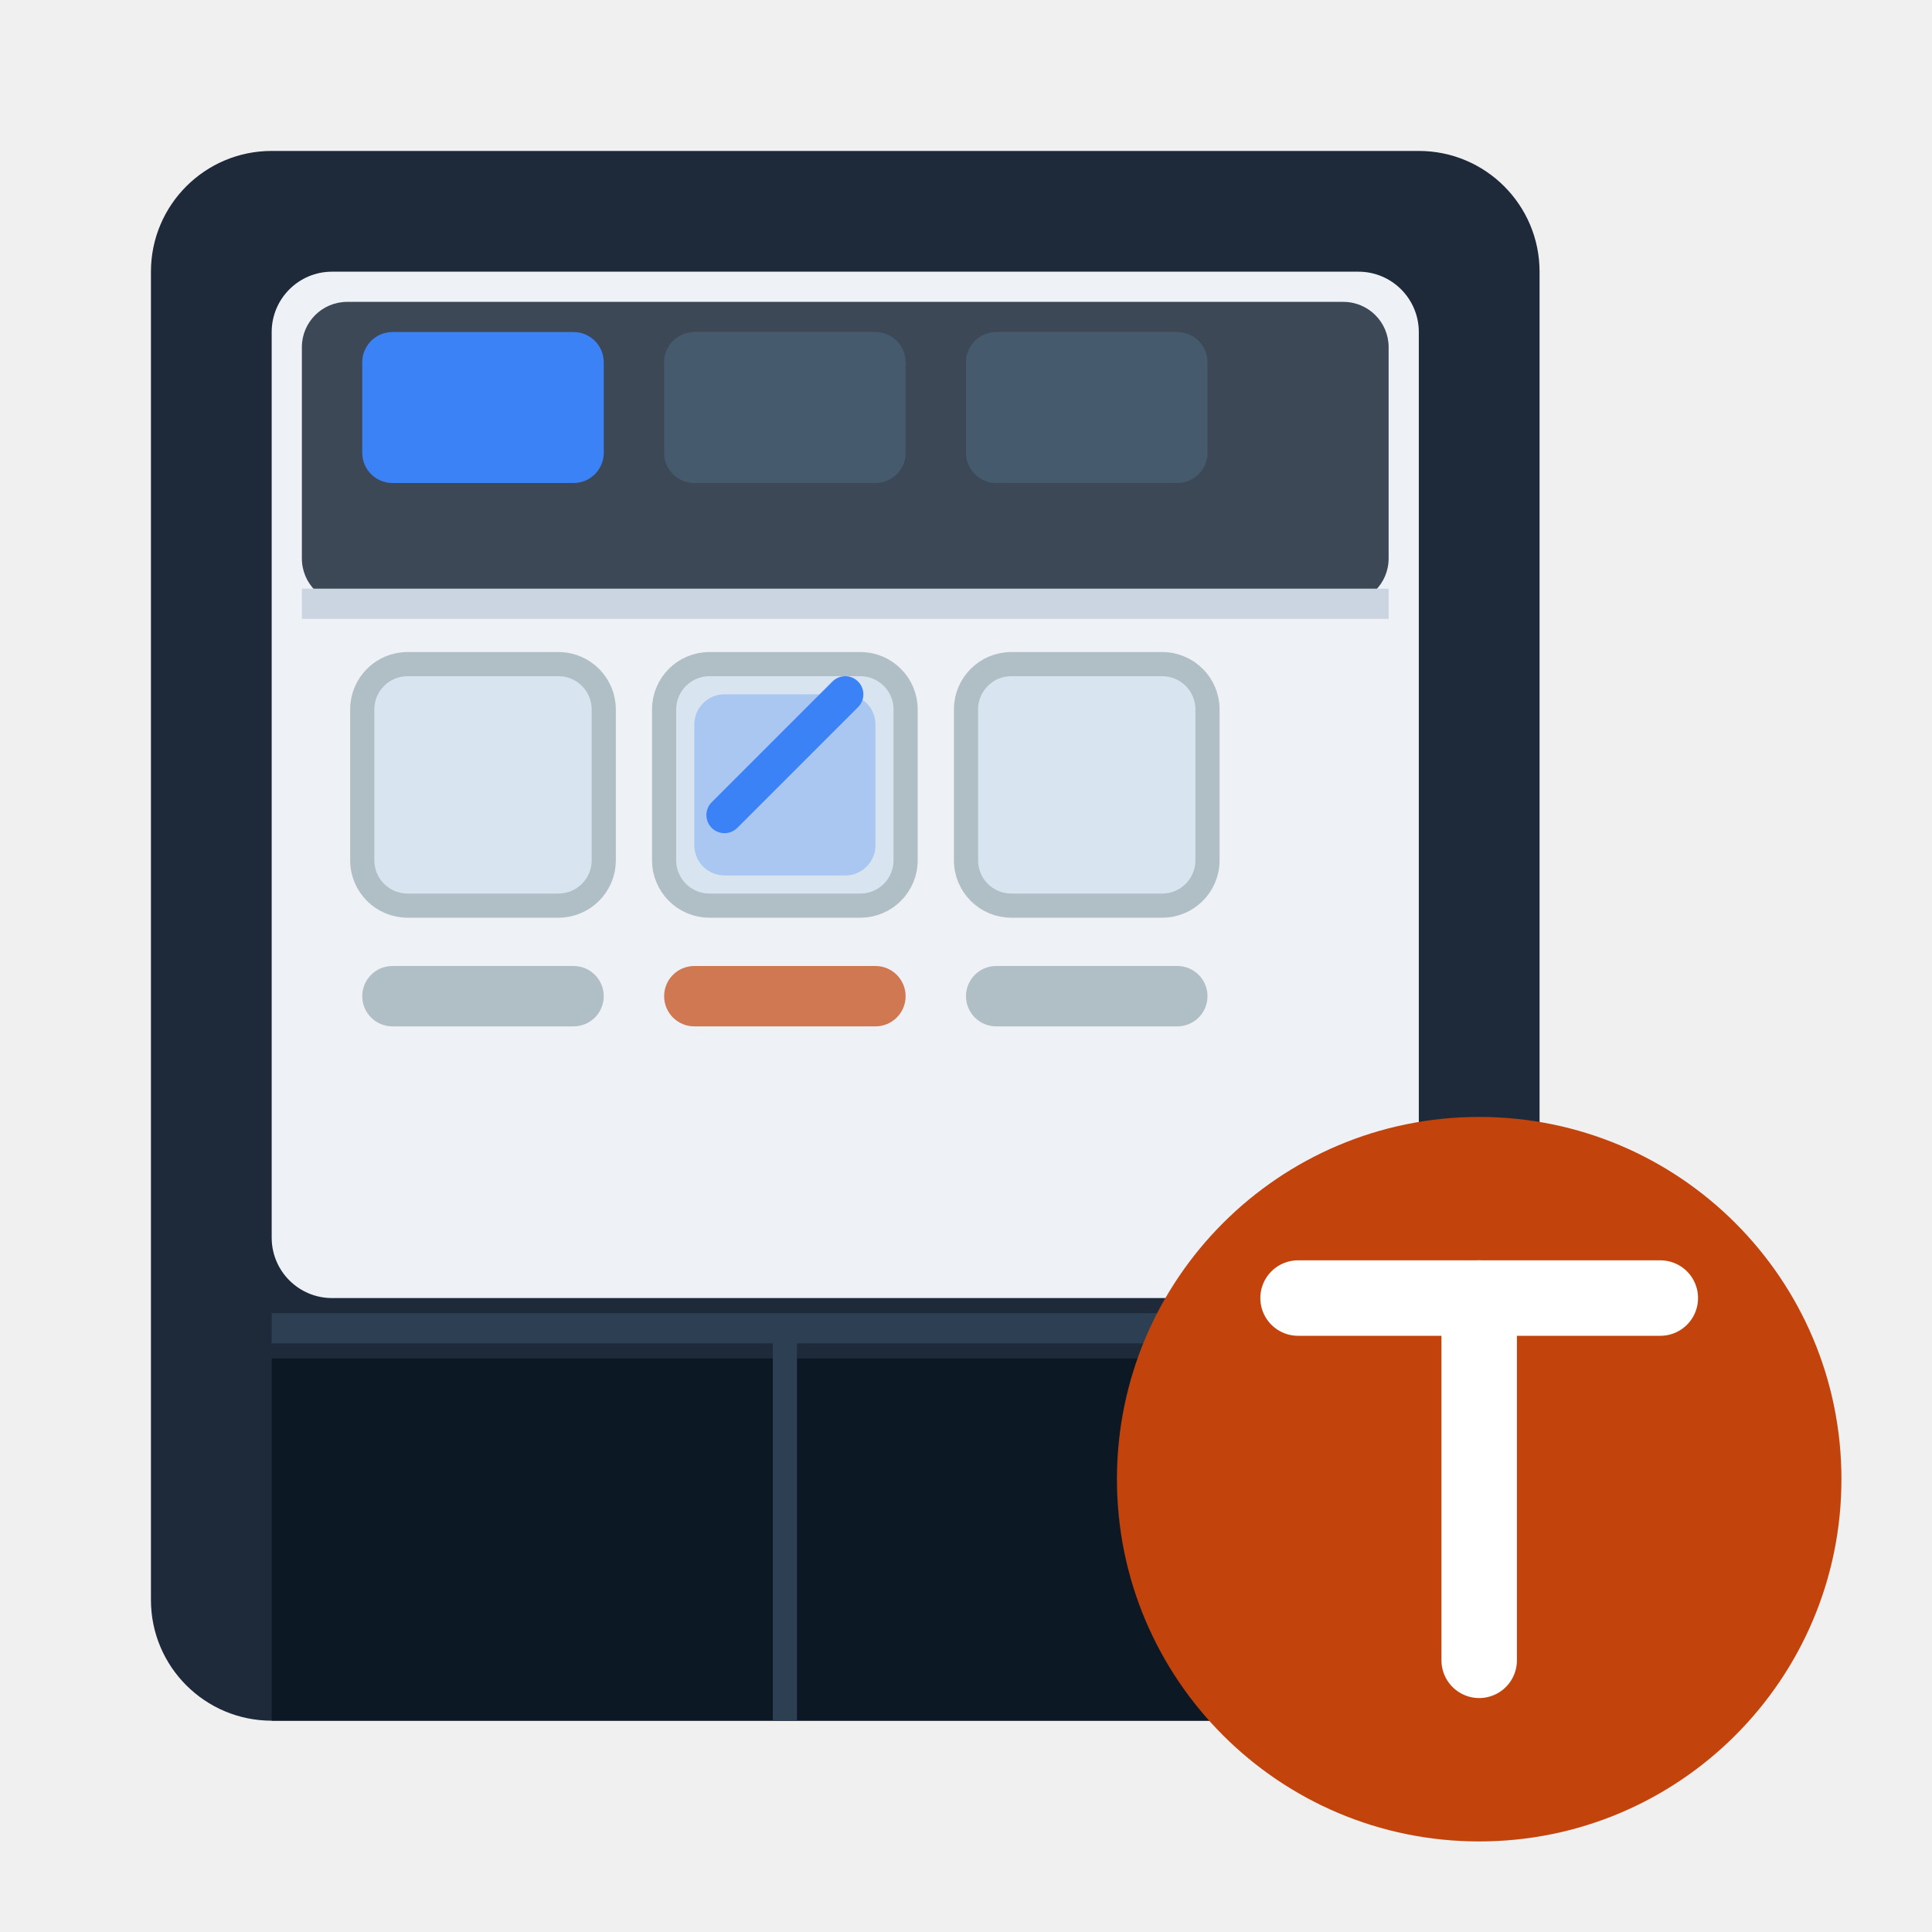
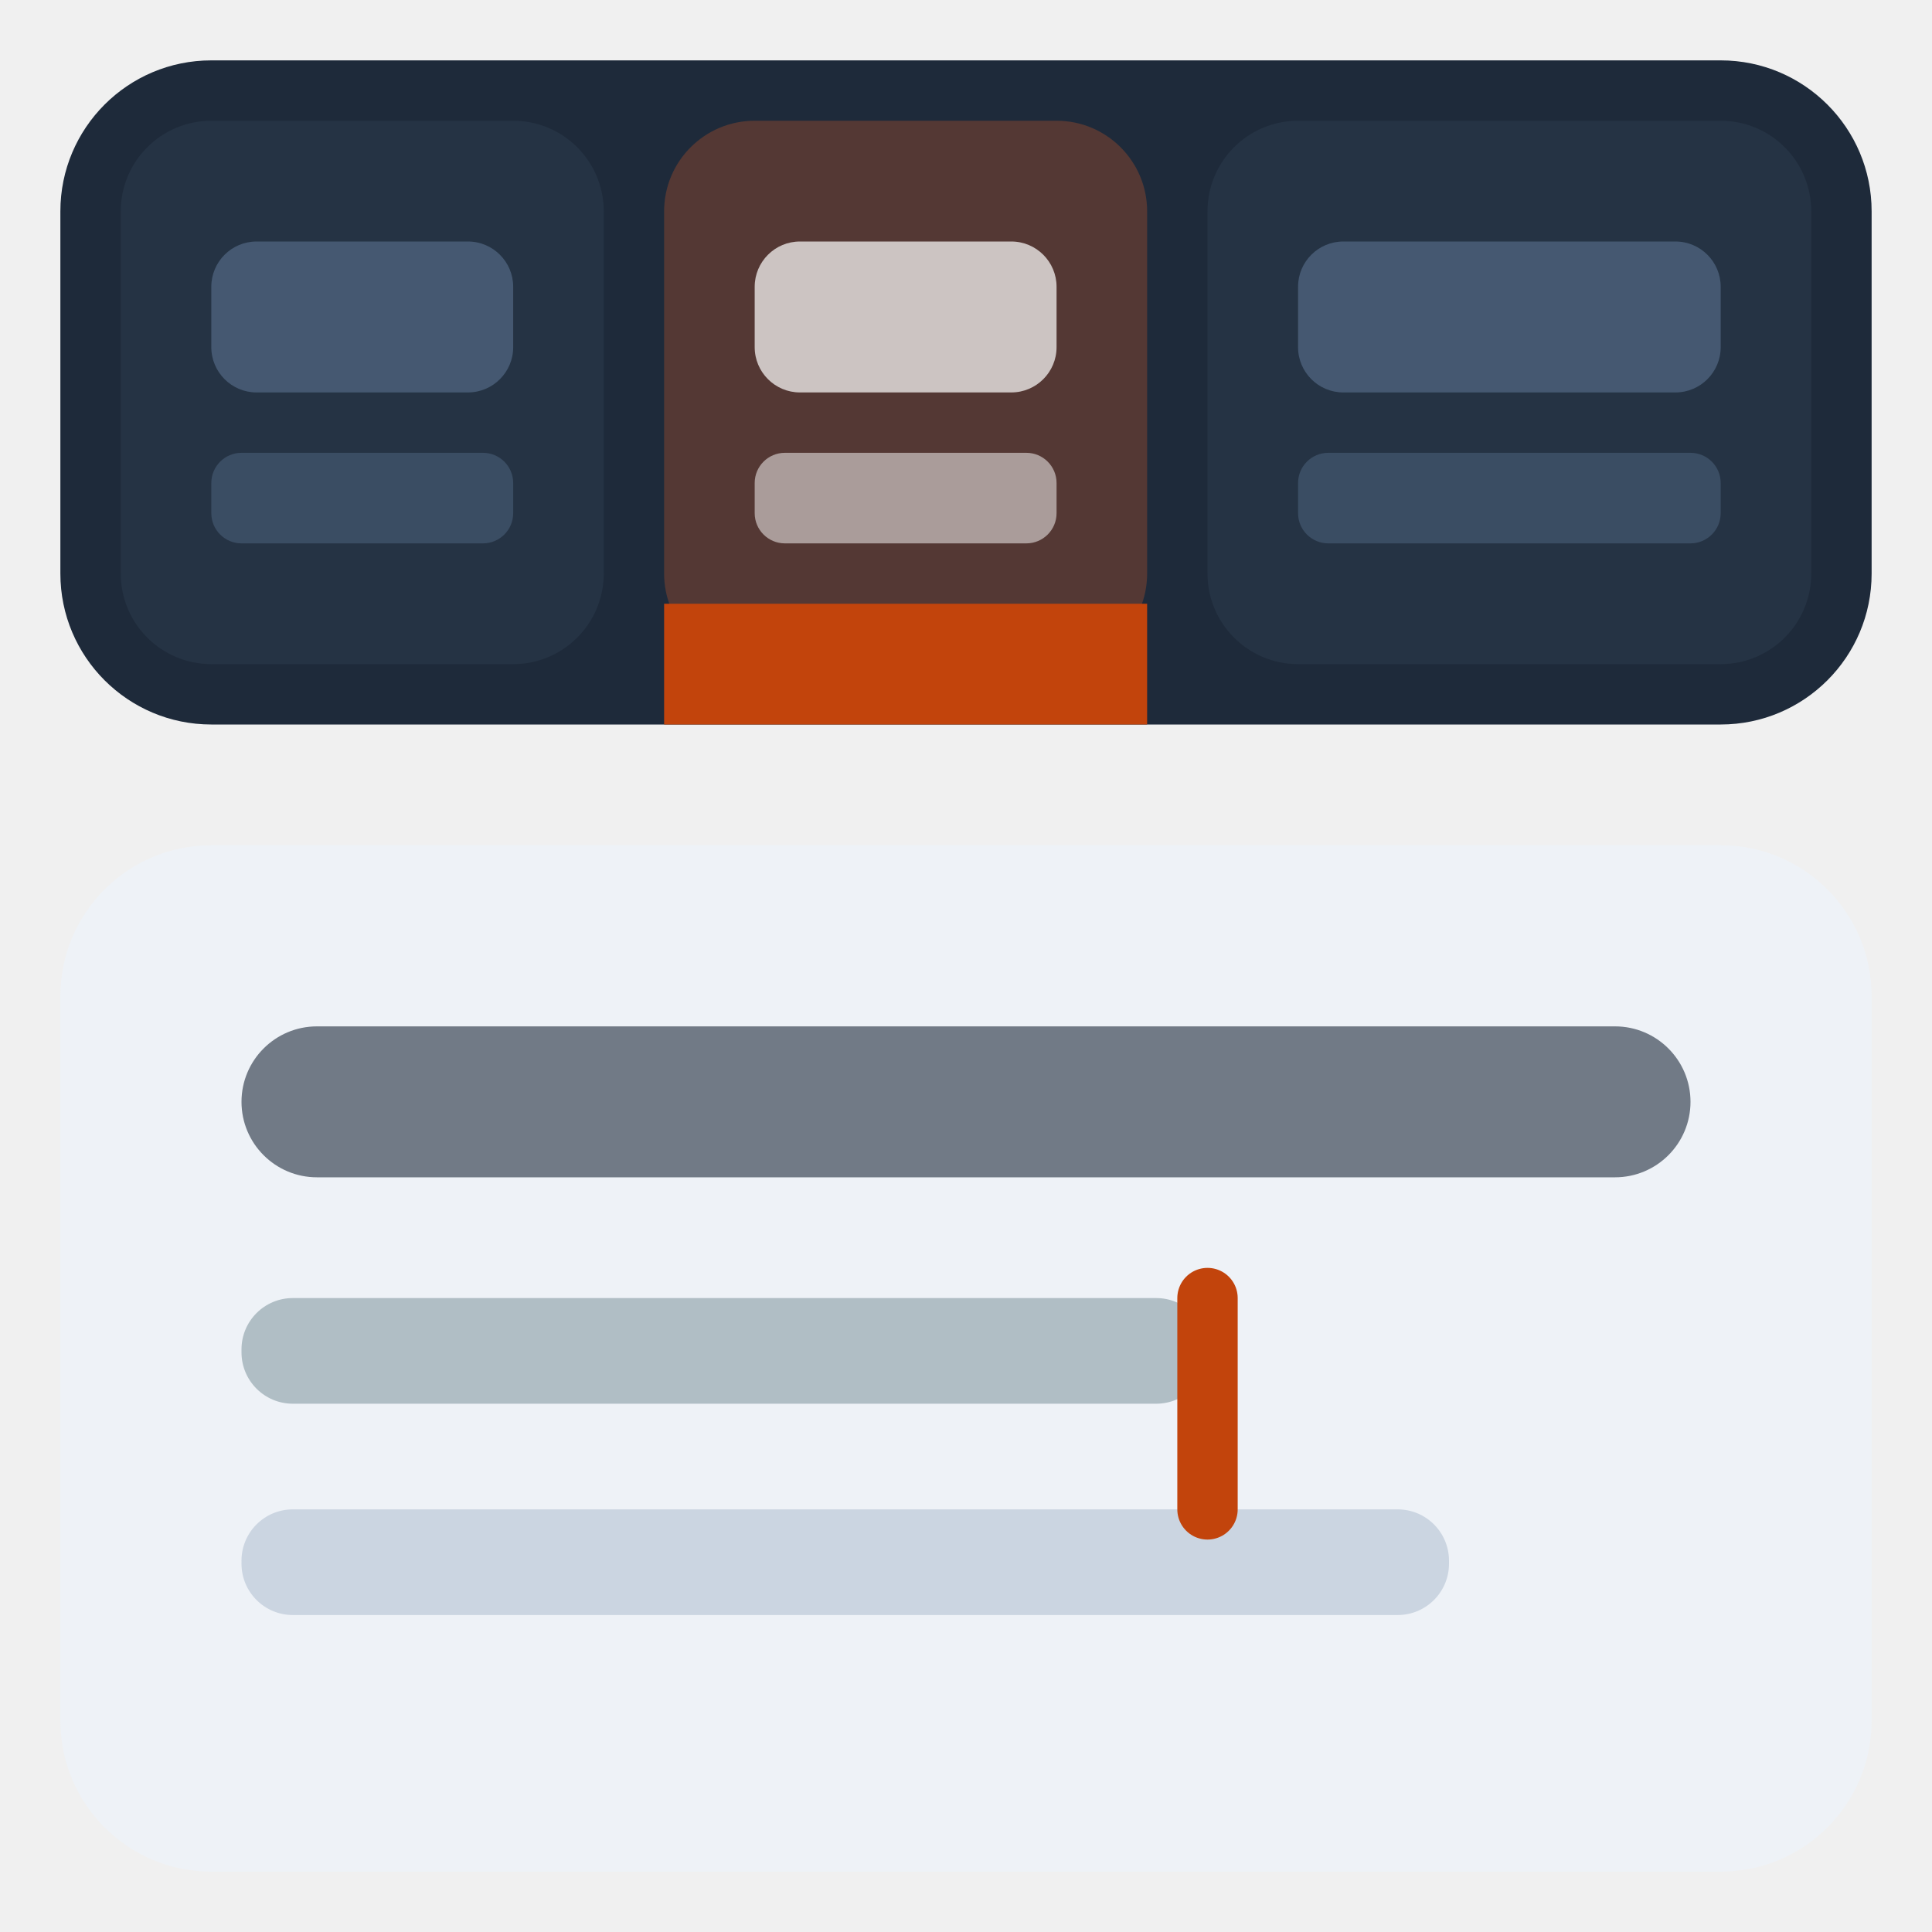
<svg xmlns="http://www.w3.org/2000/svg" viewBox="0 0 64 64">
-   <rect x="5" y="5" width="46" height="52" rx="4" fill="#1E2A3A" />
-   <rect x="9" y="9" width="38" height="34" rx="2" fill="#EEF2F7" />
-   <rect x="10" y="10" width="36" height="10" rx="1.5" fill="#1E2A3A" opacity="0.85" />
-   <rect x="12" y="11" width="8" height="5" rx="1" fill="#3B82F6" />
-   <rect x="22" y="11" width="8" height="5" rx="1" fill="#4A6278" opacity="0.7" />
-   <rect x="32" y="11" width="8" height="5" rx="1" fill="#4A6278" opacity="0.7" />
-   <line x1="10" y1="20" x2="46" y2="20" stroke="#CBD5E1" stroke-width="1" />
-   <rect x="12" y="22" width="8" height="8" rx="1.5" fill="#D8E4EF" stroke="#B0BEC5" stroke-width="0.8" />
-   <rect x="22" y="22" width="8" height="8" rx="1.5" fill="#D8E4EF" stroke="#B0BEC5" stroke-width="0.8" />
-   <rect x="32" y="22" width="8" height="8" rx="1.5" fill="#D8E4EF" stroke="#B0BEC5" stroke-width="0.8" />
-   <rect x="12" y="32" width="8" height="2" rx="1" fill="#B0BEC5" />
-   <rect x="22" y="32" width="8" height="2" rx="1" fill="#C2440C" opacity="0.7" />
-   <rect x="32" y="32" width="8" height="2" rx="1" fill="#B0BEC5" />
-   <rect x="23" y="23" width="6" height="6" rx="1" fill="#3B82F6" opacity="0.3" />
-   <line x1="24" y1="27" x2="28" y2="23" stroke="#3B82F6" stroke-width="1.2" stroke-linecap="round" />
-   <line x1="9" y1="44" x2="47" y2="44" stroke="#2D3F52" stroke-width="1" />
-   <rect x="9" y="45" width="38" height="12" fill="#0D1825" />
-   <line x1="26" y1="44" x2="26" y2="57" stroke="#2D3F52" stroke-width="0.8" />
-   <circle cx="49" cy="49" r="12" fill="#C2440C" />
-   <line x1="43" y1="43" x2="55" y2="43" stroke="white" stroke-width="2.5" stroke-linecap="round" />
-   <line x1="49" y1="43" x2="49" y2="55" stroke="white" stroke-width="2.5" stroke-linecap="round" />
+   <rect x="2" y="2" width="60" height="22" rx="5" fill="#1E2A3A" />
+   <rect x="4" y="4" width="16" height="18" rx="3" fill="#253344" />
+   <rect x="22" y="4" width="16" height="18" rx="3" fill="#253344" />
+   <rect x="40" y="4" width="20" height="18" rx="3" fill="#253344" />
+   <rect x="22" y="4" width="16" height="18" rx="3" fill="#C2440C" opacity="0.3" />
+   <rect x="22" y="20" width="16" height="4" rx="0" fill="#C2440C" />
+   <rect x="7" y="8" width="10" height="5" rx="1.5" fill="#5A7290" opacity="0.6" />
+   <rect x="7" y="15" width="10" height="3" rx="1" fill="#5A7290" opacity="0.4" />
+   <rect x="25" y="8" width="10" height="5" rx="1.5" fill="white" opacity="0.7" />
+   <rect x="25" y="15" width="10" height="3" rx="1" fill="white" opacity="0.5" />
+   <rect x="43" y="8" width="14" height="5" rx="1.5" fill="#5A7290" opacity="0.6" />
+   <rect x="43" y="15" width="14" height="3" rx="1" fill="#5A7290" opacity="0.4" />
+   <rect x="2" y="28" width="60" height="34" rx="5" fill="#EEF2F7" />
+   <rect x="8" y="34" width="48" height="5" rx="2.5" fill="#1E2A3A" opacity="0.6" />
+   <rect x="8" y="43" width="32" height="3.5" rx="1.7" fill="#B0BEC5" />
+   <rect x="8" y="50" width="40" height="3.5" rx="1.7" fill="#CBD5E1" />
+   <line x1="40" y1="43" x2="40" y2="50" stroke="#C2440C" stroke-width="2" stroke-linecap="round" />
</svg>
